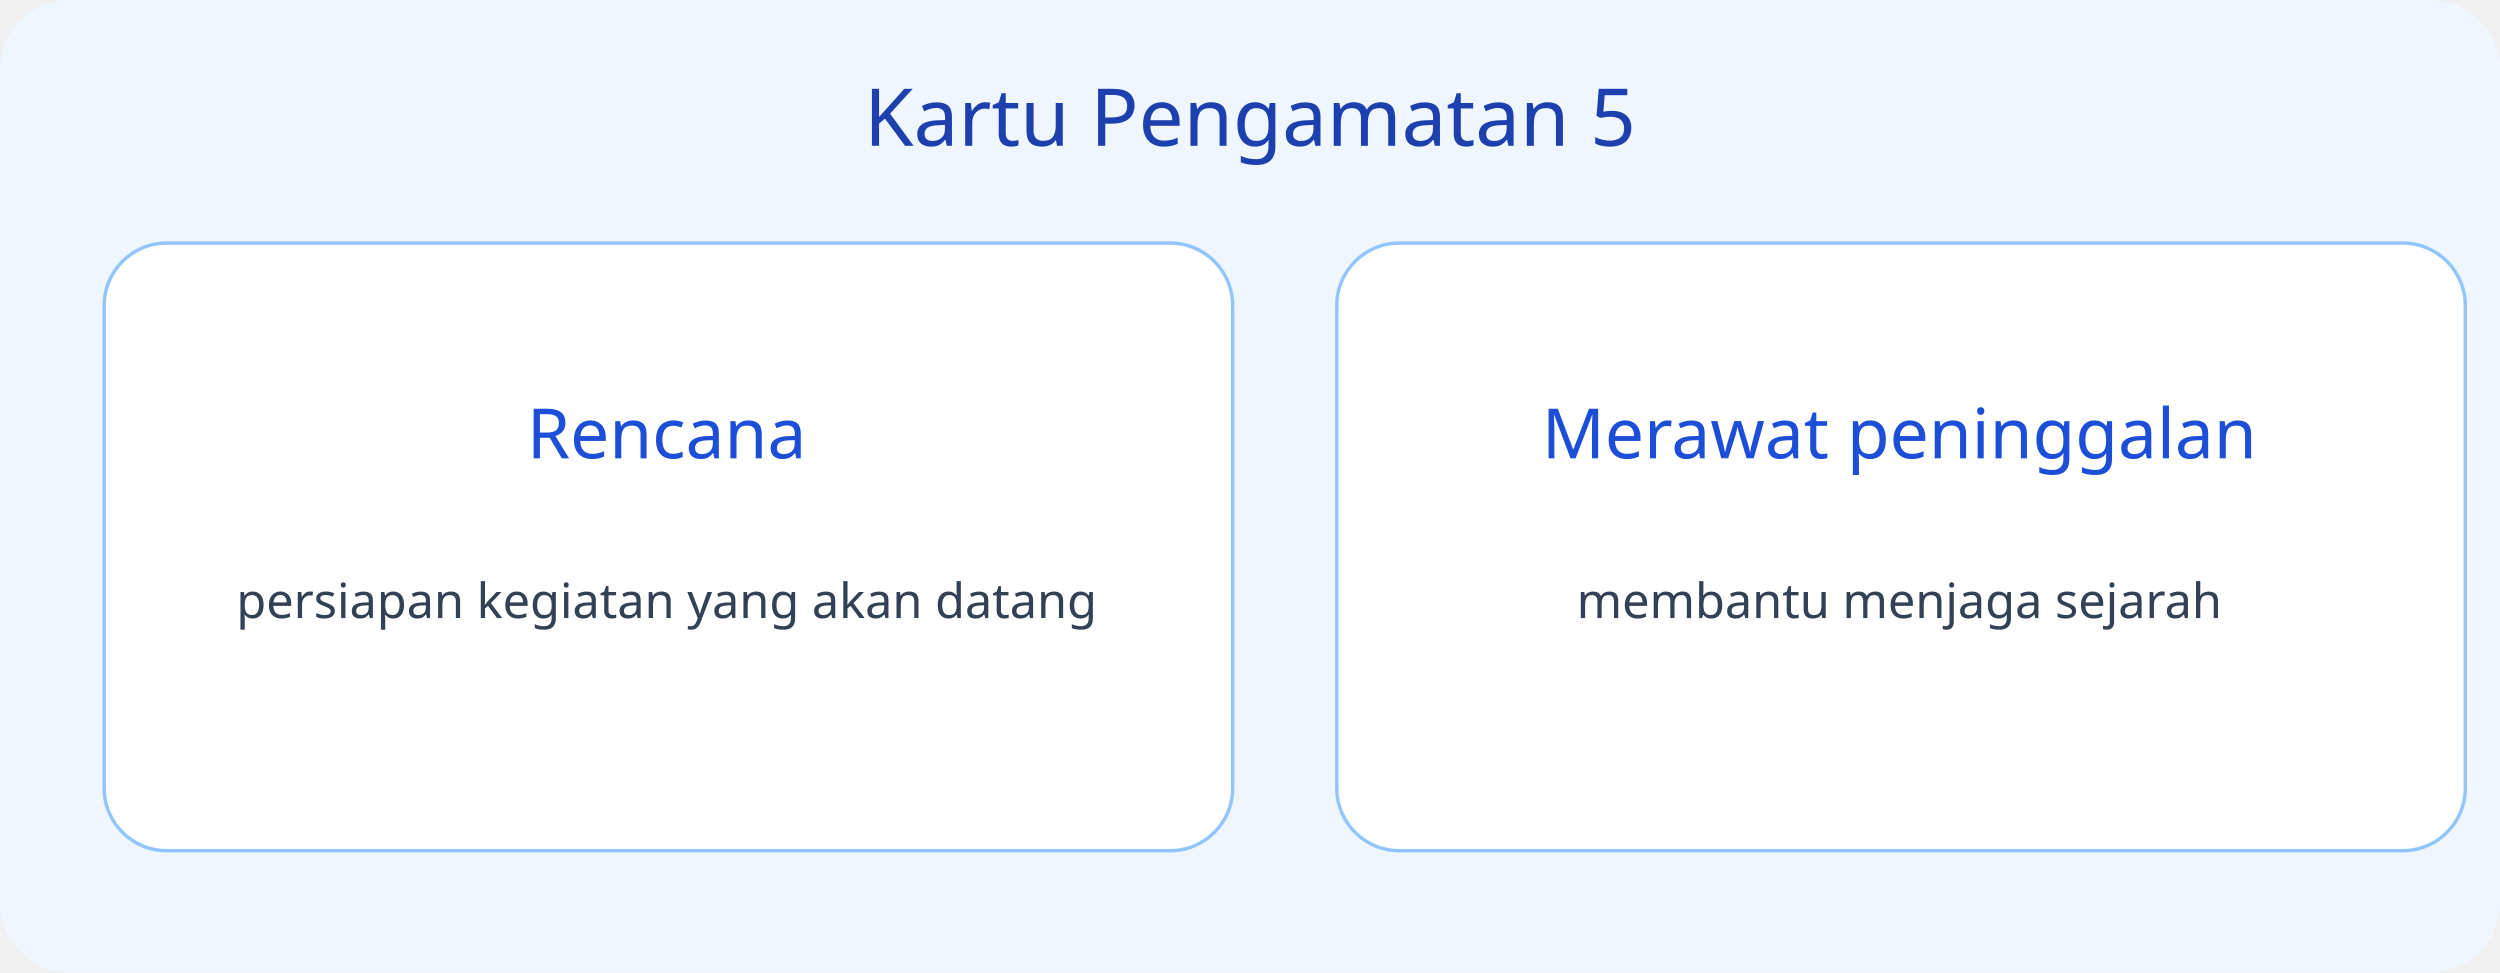
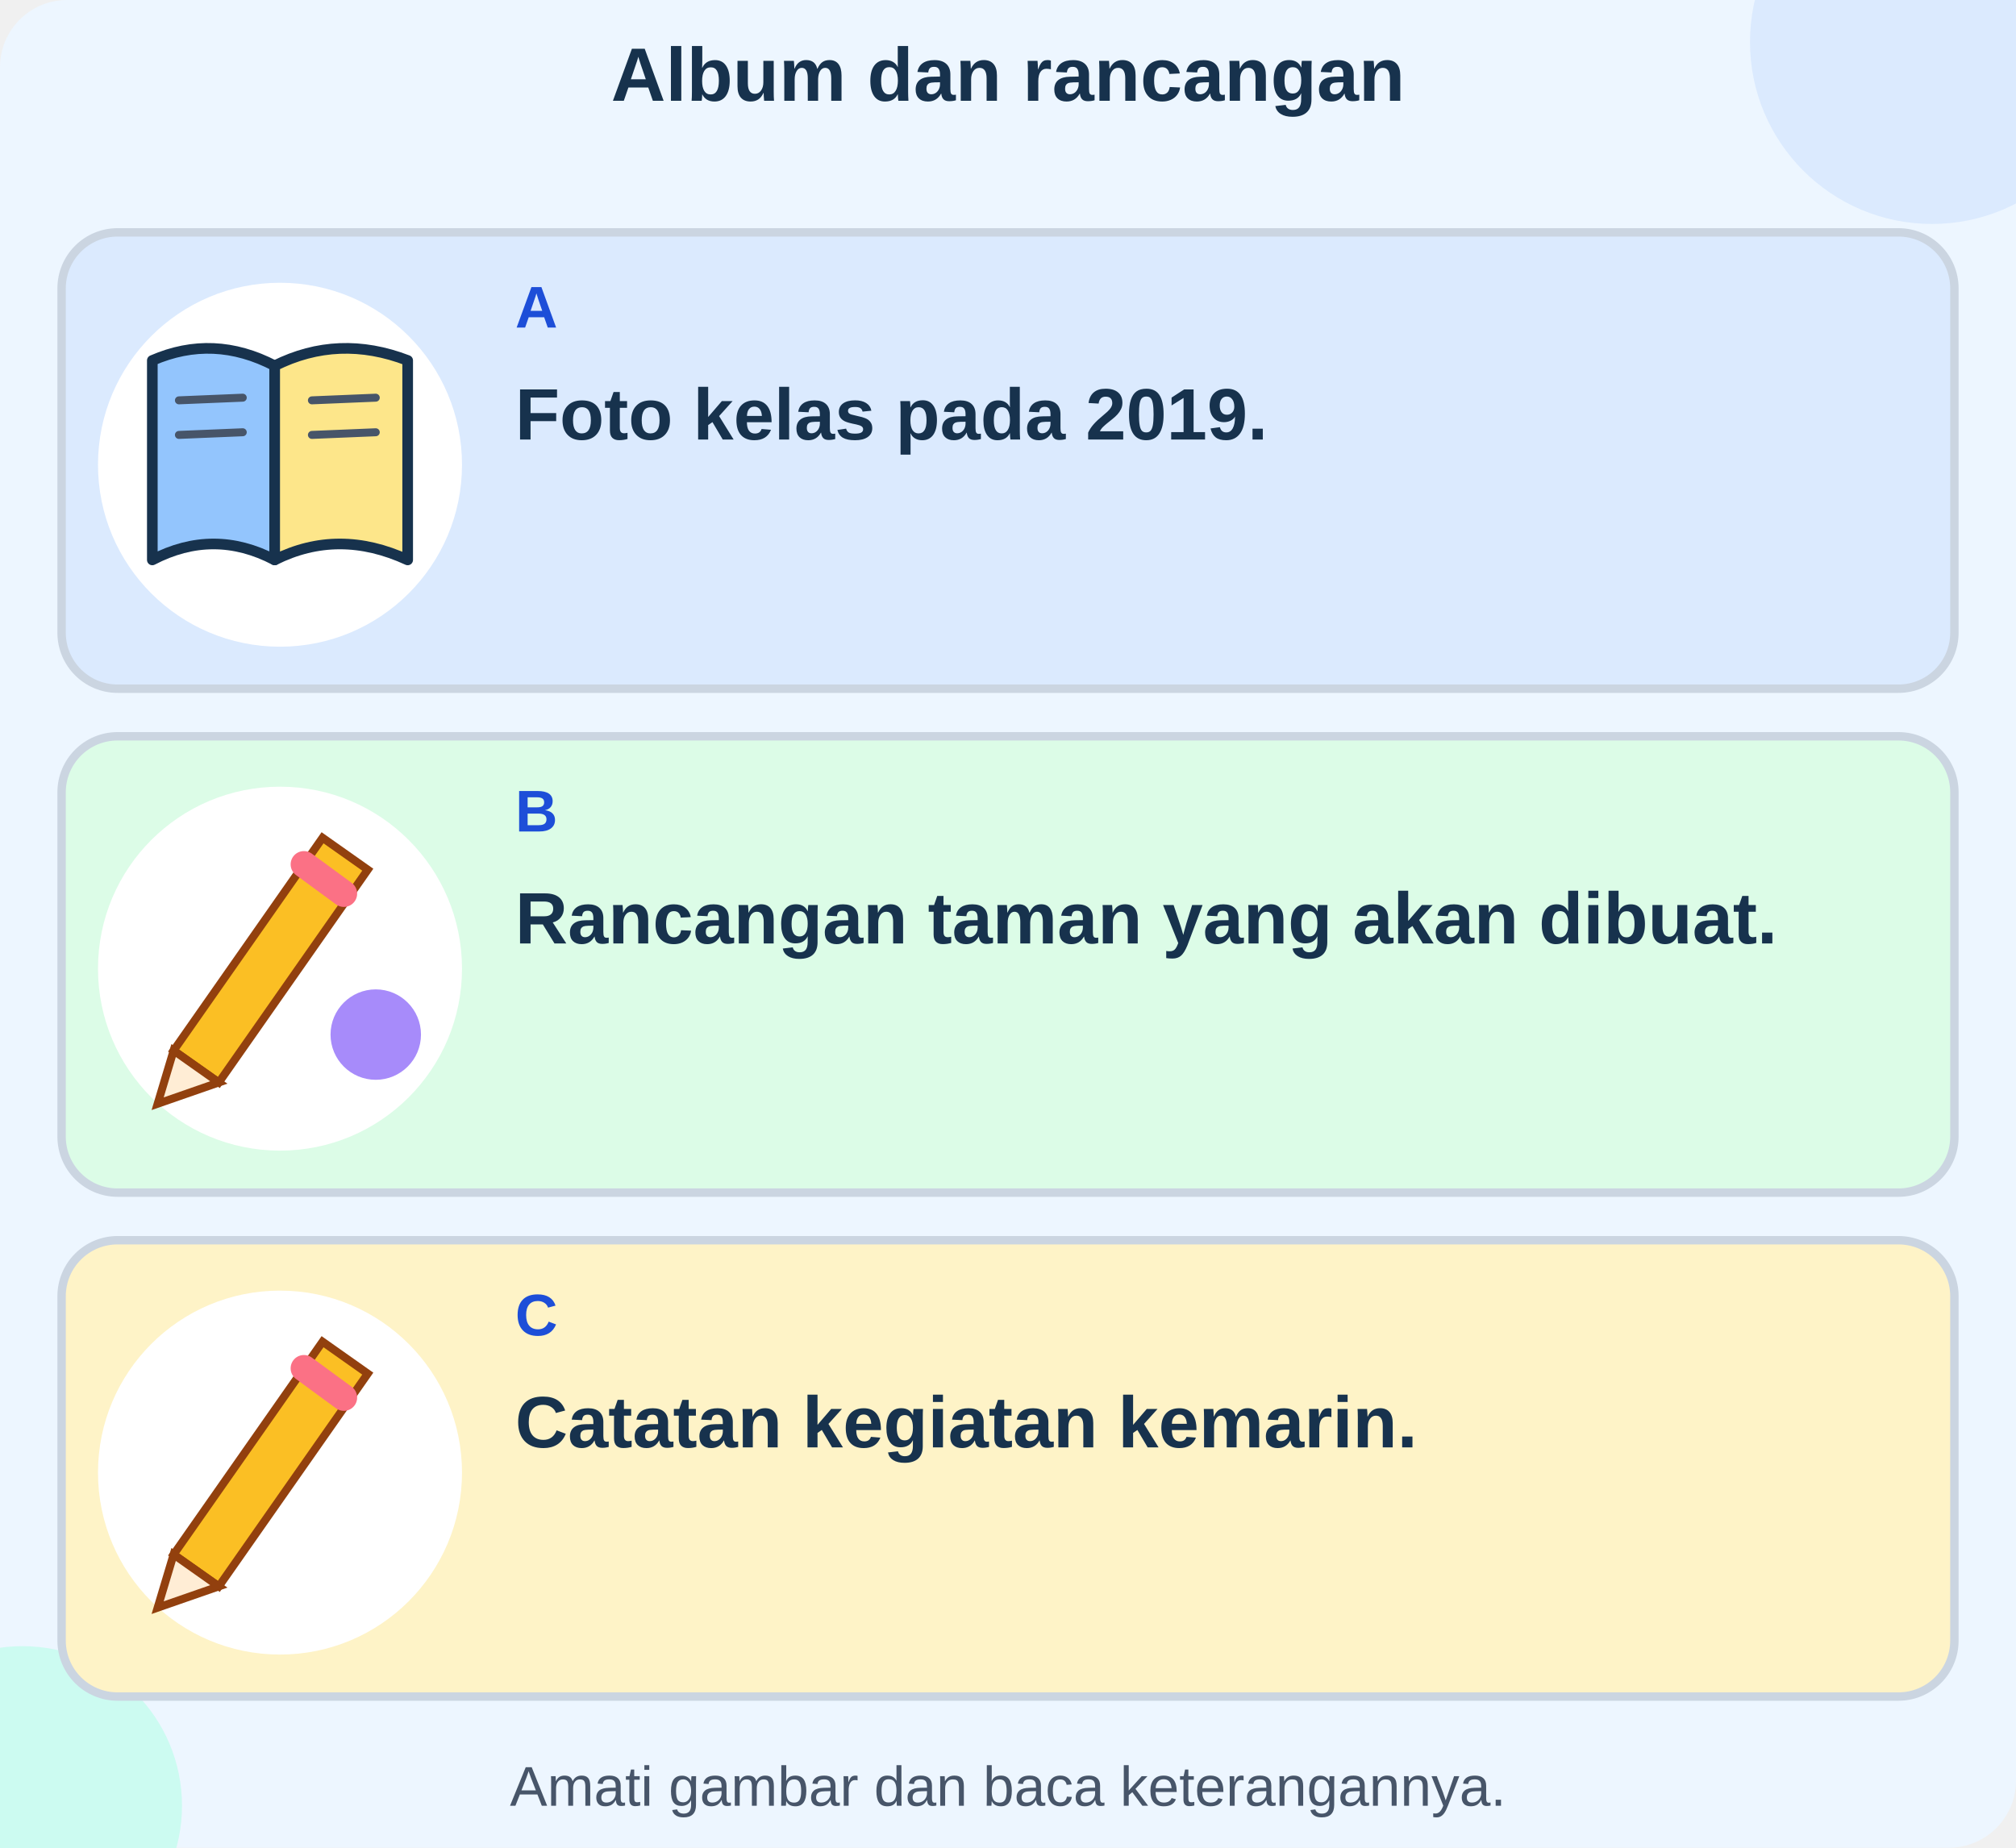
- <svg xmlns="http://www.w3.org/2000/svg" viewBox="0 0 720 280">
-   <rect width="720" height="280" rx="20" fill="#eff6ff" />
-   <text x="360" y="42" font-size="23" text-anchor="middle" font-family="sans-serif" fill="#1e40af">Kartu Pengamatan 5</text>
-   <rect x="30" y="70" width="325" height="175" rx="18" fill="white" stroke="#93c5fd" />
-   <text x="192" y="132" font-size="20" text-anchor="middle" font-family="sans-serif" fill="#1d4ed8">Rencana</text>
-   <text x="192" y="178" font-size="14" text-anchor="middle" font-family="sans-serif" fill="#334155">persiapan kegiatan yang akan datang</text>
-   <rect x="385" y="70" width="325" height="175" rx="18" fill="white" stroke="#93c5fd" />
-   <text x="547" y="132" font-size="20" text-anchor="middle" font-family="sans-serif" fill="#1d4ed8">Merawat peninggalan</text>
-   <text x="547" y="178" font-size="14" text-anchor="middle" font-family="sans-serif" fill="#334155">membantu menjaga sejarah</text>
+ <svg xmlns="http://www.w3.org/2000/svg" viewBox="0 0 720 660" role="img" aria-labelledby="title desc">
+   <g font-family="Arial, sans-serif">
+     <rect x="0" y="0" width="720" height="660" rx="24" fill="#edf6ff" stroke="none" stroke-width="3" />
+     <circle cx="690" cy="15" r="65" fill="#dbeafe" />
+     <circle cx="8" cy="645" r="57" fill="#ccfbf1" />
+     <text x="360" y="36" font-size="27" fill="#17324d" text-anchor="middle" font-weight="750">Album dan rancangan</text>
+     <rect x="22" y="83" width="676" height="163" rx="20" fill="#dbeafe" stroke="#cbd5e1" stroke-width="3" />
+     <circle cx="100" cy="166" r="65" fill="white" />
+     <g transform="translate(43 105) scale(.95)">
+       <path d="M12 25 Q35 15 58 27 L58 100 Q35 88 12 100 Z" fill="#93c5fd" stroke="#17324d" stroke-width="4" stroke-linecap="round" stroke-linejoin="round" />
+       <path d="M58 27 Q82 15 108 25 L108 100 Q82 88 58 100 Z" fill="#fde68a" stroke="#17324d" stroke-width="4" stroke-linecap="round" stroke-linejoin="round" />
+       <path d="M22 40 L46 39 M22 53 L46 52 M72 40 L96 39 M72 53 L96 52" fill="none" stroke="#475569" stroke-width="3" stroke-linecap="round" stroke-linejoin="round" />
+     </g>
+     <text x="184" y="117" font-size="21" fill="#1d4ed8" text-anchor="start" font-weight="750">A</text>
+     <text x="184" y="157" font-size="26" fill="#17324d" text-anchor="start" font-weight="600">Foto kelas pada 2019.</text>
+     <rect x="22" y="263" width="676" height="163" rx="20" fill="#dcfce7" stroke="#cbd5e1" stroke-width="3" />
+     <circle cx="100" cy="346" r="65" fill="white" />
+     <g transform="translate(43 285) scale(.95)">
+       <polygon points="20,95 76,15 93,27 37,107" fill="#fbbf24" stroke="#92400e" stroke-width="3" />
+       <polygon points="20,95 14,115 37,107" fill="#ffedd5" stroke="#92400e" stroke-width="3" />
+       <path d="M69 25 L84 36" fill="none" stroke="#fb7185" stroke-width="10" stroke-linecap="round" stroke-linejoin="round" />
+       <circle cx="96" cy="89" r="17" fill="#a78bfa" />
+     </g>
+     <text x="184" y="297" font-size="21" fill="#1d4ed8" text-anchor="start" font-weight="750">B</text>
+     <text x="184" y="337" font-size="26" fill="#17324d" text-anchor="start" font-weight="600">Rancangan taman yang akan dibuat.</text>
+     <rect x="22" y="443" width="676" height="163" rx="20" fill="#fef3c7" stroke="#cbd5e1" stroke-width="3" />
+     <circle cx="100" cy="526" r="65" fill="white" />
+     <g transform="translate(43 465) scale(.95)">
+       <polygon points="20,95 76,15 93,27 37,107" fill="#fbbf24" stroke="#92400e" stroke-width="3" />
+       <polygon points="20,95 14,115 37,107" fill="#ffedd5" stroke="#92400e" stroke-width="3" />
+       <path d="M69 25 L84 36" fill="none" stroke="#fb7185" stroke-width="10" stroke-linecap="round" stroke-linejoin="round" />
+     </g>
+     <text x="184" y="477" font-size="21" fill="#1d4ed8" text-anchor="start" font-weight="750">C</text>
+     <text x="184" y="517" font-size="26" fill="#17324d" text-anchor="start" font-weight="600">Catatan kegiatan kemarin.</text>
+     <text x="360" y="645" font-size="20" fill="#475569" text-anchor="middle" font-weight="500">Amati gambar dan baca keterangannya.</text>
+   </g>
</svg>
